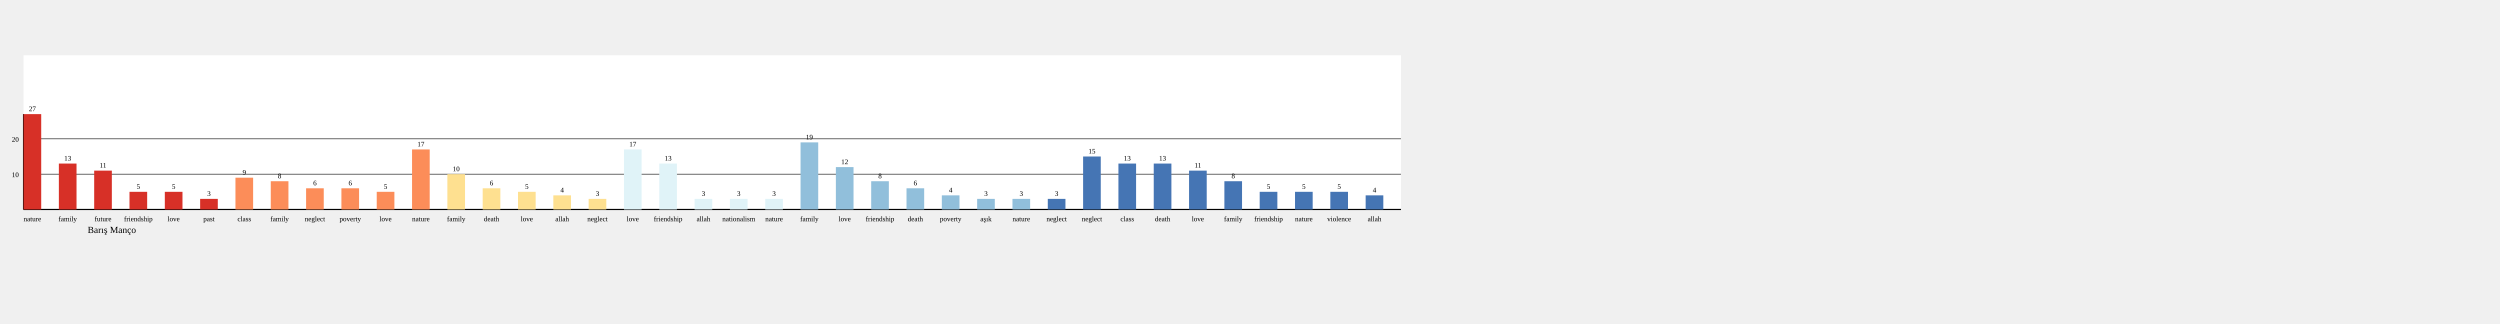
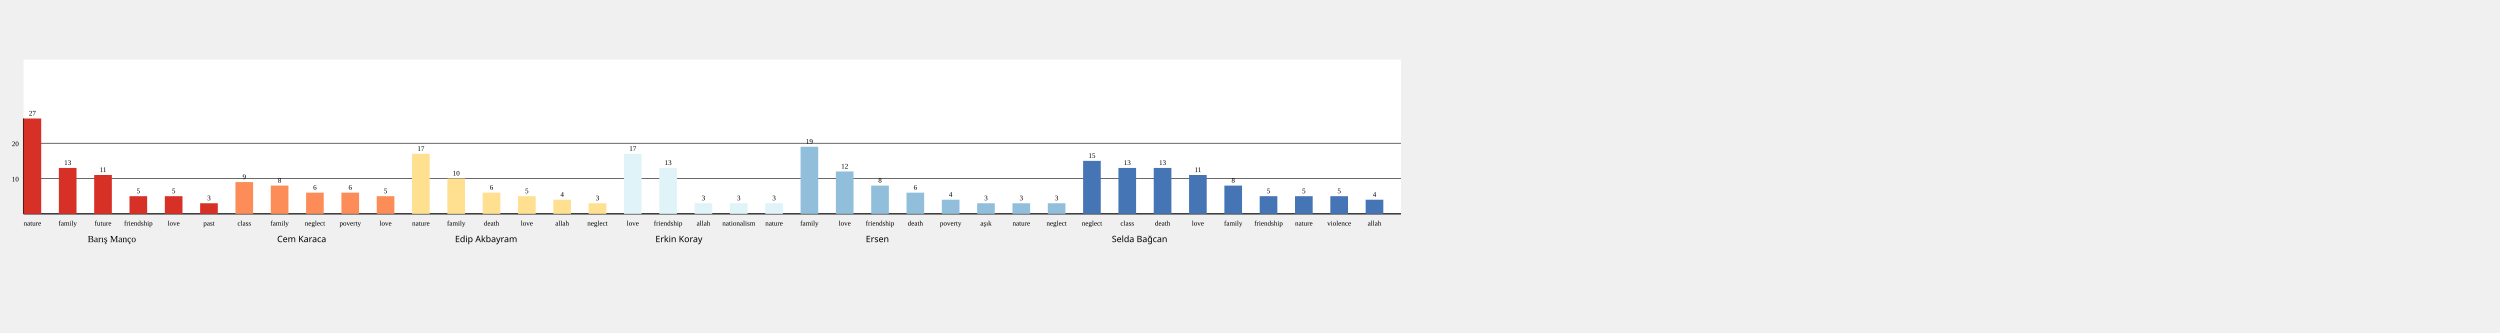
- <svg xmlns="http://www.w3.org/2000/svg" width="180%" height="262">
-   <g transform="translate(40,212)">
-     <rect x="0" y="-262" width="2340" height="262" fill="white" />
-     <line x1="0" y1="-60" x2="2340" y2="-60" stroke="black" stroke-width="1" />
-     <text x="-20" y="-55" text-align="right">10</text>
-     <line x1="0" y1="-120" x2="2340" y2="-120" stroke="black" stroke-width="1" />
-     <text x="-20" y="-115" text-align="right">20</text>
-     <line x1="0" y1="0" x2="2340" y2="0" stroke="black" stroke-width="2" />
-     <line x1="0" y1="0" x2="0" y2="-162" stroke="black" stroke-width="2" />
-     <rect x="0" y="-162" height="162" width="30" fill="#d73027" />
-     <text x="15" y="20" text-anchor="middle">nature</text>
-     <text x="150" y="40" text-anchor="middle" font-size="16">Barış Manço</text>
-     <text x="15" y="-167" text-anchor="middle">27</text>
-     <rect x="60" y="-78" height="78" width="30" fill="#d73027" />
-     <text x="75" y="20" text-anchor="middle">family</text>
-     <text x="75" y="-83" text-anchor="middle">13</text>
-     <rect x="120" y="-66" height="66" width="30" fill="#d73027" />
-     <text x="135" y="20" text-anchor="middle">future</text>
-     <text x="135" y="-71" text-anchor="middle">11</text>
-     <rect x="180" y="-30" height="30" width="30" fill="#d73027" />
-     <text x="195" y="20" text-anchor="middle">friendship</text>
-     <text x="195" y="-35" text-anchor="middle">5</text>
-     <rect x="240" y="-30" height="30" width="30" fill="#d73027" />
-     <text x="255" y="20" text-anchor="middle">love</text>
-     <text x="255" y="-35" text-anchor="middle">5</text>
-     <rect x="300" y="-18" height="18" width="30" fill="#d73027" />
-     <text x="315" y="20" text-anchor="middle">past</text>
-     <text x="315" y="-23" text-anchor="middle">3</text>
-     <rect x="360" y="-54" height="54" width="30" fill="#fc8d59" />
-     <text x="375" y="20" text-anchor="middle">class</text>
-     <text x="375" y="-59" text-anchor="middle">9</text>
-     <rect x="420" y="-48" height="48" width="30" fill="#fc8d59" />
-     <text x="435" y="20" text-anchor="middle">family</text>
-     <text x="435" y="-53" text-anchor="middle">8</text>
-     <rect x="480" y="-36" height="36" width="30" fill="#fc8d59" />
-     <text x="495" y="20" text-anchor="middle">neglect</text>
-     <text x="495" y="-41" text-anchor="middle">6</text>
-     <rect x="540" y="-36" height="36" width="30" fill="#fc8d59" />
-     <text x="555" y="20" text-anchor="middle">poverty</text>
-     <text x="555" y="-41" text-anchor="middle">6</text>
-     <rect x="600" y="-30" height="30" width="30" fill="#fc8d59" />
-     <text x="615" y="20" text-anchor="middle">love</text>
-     <text x="615" y="-35" text-anchor="middle">5</text>
-     <rect x="660" y="-102" height="102" width="30" fill="#fc8d59" />
-     <text x="675" y="20" text-anchor="middle">nature</text>
-     <text x="675" y="-107" text-anchor="middle">17</text>
-     <rect x="720" y="-60" height="60" width="30" fill="#fee090" />
-     <text x="735" y="20" text-anchor="middle">family</text>
-     <text x="735" y="-65" text-anchor="middle">10</text>
-     <rect x="780" y="-36" height="36" width="30" fill="#fee090" />
-     <text x="795" y="20" text-anchor="middle">death</text>
-     <text x="795" y="-41" text-anchor="middle">6</text>
-     <rect x="840" y="-30" height="30" width="30" fill="#fee090" />
-     <text x="855" y="20" text-anchor="middle">love</text>
-     <text x="855" y="-35" text-anchor="middle">5</text>
-     <rect x="900" y="-24" height="24" width="30" fill="#fee090" />
-     <text x="915" y="20" text-anchor="middle">allah</text>
-     <text x="915" y="-29" text-anchor="middle">4</text>
-     <rect x="960" y="-18" height="18" width="30" fill="#fee090" />
-     <text x="975" y="20" text-anchor="middle">neglect</text>
-     <text x="975" y="-23" text-anchor="middle">3</text>
-     <rect x="1020" y="-102" height="102" width="30" fill="#e0f3f8" />
-     <text x="1035" y="20" text-anchor="middle">love</text>
-     <text x="1035" y="-107" text-anchor="middle">17</text>
-     <rect x="1080" y="-78" height="78" width="30" fill="#e0f3f8" />
-     <text x="1095" y="20" text-anchor="middle">friendship</text>
-     <text x="1095" y="-83" text-anchor="middle">13</text>
-     <rect x="1140" y="-18" height="18" width="30" fill="#e0f3f8" />
-     <text x="1155" y="20" text-anchor="middle">allah</text>
-     <text x="1155" y="-23" text-anchor="middle">3</text>
-     <rect x="1200" y="-18" height="18" width="30" fill="#e0f3f8" />
-     <text x="1215" y="20" text-anchor="middle">nationalism</text>
-     <text x="1215" y="-23" text-anchor="middle">3</text>
-     <rect x="1260" y="-18" height="18" width="30" fill="#e0f3f8" />
-     <text x="1275" y="20" text-anchor="middle">nature</text>
-     <text x="1275" y="-23" text-anchor="middle">3</text>
-     <rect x="1320" y="-114" height="114" width="30" fill="#91bfdb" />
-     <text x="1335" y="20" text-anchor="middle">family</text>
-     <text x="1335" y="-119" text-anchor="middle">19</text>
-     <rect x="1380" y="-72" height="72" width="30" fill="#91bfdb" />
-     <text x="1395" y="20" text-anchor="middle">love</text>
-     <text x="1395" y="-77" text-anchor="middle">12</text>
-     <rect x="1440" y="-48" height="48" width="30" fill="#91bfdb" />
-     <text x="1455" y="20" text-anchor="middle">friendship</text>
-     <text x="1455" y="-53" text-anchor="middle">8</text>
-     <rect x="1500" y="-36" height="36" width="30" fill="#91bfdb" />
-     <text x="1515" y="20" text-anchor="middle">death</text>
-     <text x="1515" y="-41" text-anchor="middle">6</text>
-     <rect x="1560" y="-24" height="24" width="30" fill="#91bfdb" />
-     <text x="1575" y="20" text-anchor="middle">poverty</text>
-     <text x="1575" y="-29" text-anchor="middle">4</text>
-     <rect x="1620" y="-18" height="18" width="30" fill="#91bfdb" />
-     <text x="1635" y="20" text-anchor="middle">aşık</text>
-     <text x="1635" y="-23" text-anchor="middle">3</text>
-     <rect x="1680" y="-18" height="18" width="30" fill="#91bfdb" />
-     <text x="1695" y="20" text-anchor="middle">nature</text>
-     <text x="1695" y="-23" text-anchor="middle">3</text>
-     <rect x="1740" y="-18" height="18" width="30" fill="#4575b4" />
-     <text x="1755" y="20" text-anchor="middle">neglect</text>
-     <text x="1755" y="-23" text-anchor="middle">3</text>
-     <rect x="1800" y="-90" height="90" width="30" fill="#4575b4" />
-     <text x="1815" y="20" text-anchor="middle">neglect</text>
-     <text x="1815" y="-95" text-anchor="middle">15</text>
-     <rect x="1860" y="-78" height="78" width="30" fill="#4575b4" />
-     <text x="1875" y="20" text-anchor="middle">class</text>
-     <text x="1875" y="-83" text-anchor="middle">13</text>
-     <rect x="1920" y="-78" height="78" width="30" fill="#4575b4" />
-     <text x="1935" y="20" text-anchor="middle">death</text>
-     <text x="1935" y="-83" text-anchor="middle">13</text>
-     <rect x="1980" y="-66" height="66" width="30" fill="#4575b4" />
-     <text x="1995" y="20" text-anchor="middle">love</text>
-     <text x="1995" y="-71" text-anchor="middle">11</text>
-     <rect x="2040" y="-48" height="48" width="30" fill="#4575b4" />
-     <text x="2055" y="20" text-anchor="middle">family</text>
-     <text x="2055" y="-53" text-anchor="middle">8</text>
-     <rect x="2100" y="-30" height="30" width="30" fill="#4575b4" />
-     <text x="2115" y="20" text-anchor="middle">friendship</text>
-     <text x="2115" y="-35" text-anchor="middle">5</text>
-     <rect x="2160" y="-30" height="30" width="30" fill="#4575b4" />
-     <text x="2175" y="20" text-anchor="middle">nature</text>
-     <text x="2175" y="-35" text-anchor="middle">5</text>
-     <rect x="2220" y="-30" height="30" width="30" fill="#4575b4" />
-     <text x="2235" y="20" text-anchor="middle">violence</text>
-     <text x="2235" y="-35" text-anchor="middle">5</text>
-     <rect x="2280" y="-24" height="24" width="30" fill="#4575b4" />
-     <text x="2295" y="20" text-anchor="middle">allah</text>
-     <text x="2295" y="-29" text-anchor="middle">4</text>
+ <svg xmlns="http://www.w3.org/2000/svg" width="180%" height="262" id="svg3336" version="1.1">
+   <defs id="defs3592" />
+   <g transform="translate(40,212)" id="g3338">
+     <rect x="0" y="-262" width="2340" height="262" fill="white" id="rect3340" />
+     <line x1="0" y1="-60" x2="2340" y2="-60" stroke="black" stroke-width="1" id="line3342" />
+     <text x="-20" y="-55" text-align="right" id="text3344">10</text>
+     <line x1="0" y1="-120" x2="2340" y2="-120" stroke="black" stroke-width="1" id="line3346" />
+     <text x="-20" y="-115" text-align="right" id="text3348">20</text>
+     <line x1="0" y1="0" x2="2340" y2="0" stroke="black" stroke-width="2" id="line3350" />
+     <line x1="0" y1="0" x2="0" y2="-162" stroke="black" stroke-width="2" id="line3352" />
+     <rect x="0" y="-162" height="162" width="30" fill="#d73027" id="rect3354" />
+     <text x="15" y="20" text-anchor="middle" id="text3356">nature</text>
+     <text x="150" y="48.063" font-size="16" id="text3358" style="font-size:16px;text-anchor:middle">Barış Manço</text>
+     <text x="15" y="-167" text-anchor="middle" id="text3360">27</text>
+     <rect x="60" y="-78" height="78" width="30" fill="#d73027" id="rect3362" />
+     <text x="75" y="20" text-anchor="middle" id="text3364">family</text>
+     <text x="75" y="-83" text-anchor="middle" id="text3366">13</text>
+     <rect x="120" y="-66" height="66" width="30" fill="#d73027" id="rect3368" />
+     <text x="135" y="20" text-anchor="middle" id="text3370">future</text>
+     <text x="135" y="-71" text-anchor="middle" id="text3372">11</text>
+     <rect x="180" y="-30" height="30" width="30" fill="#d73027" id="rect3374" />
+     <text x="195" y="20" text-anchor="middle" id="text3376">friendship</text>
+     <text x="195" y="-35" text-anchor="middle" id="text3378">5</text>
+     <rect x="240" y="-30" height="30" width="30" fill="#d73027" id="rect3380" />
+     <text x="255" y="20" text-anchor="middle" id="text3382">love</text>
+     <text x="255" y="-35" text-anchor="middle" id="text3384">5</text>
+     <rect x="300" y="-18" height="18" width="30" fill="#d73027" id="rect3386" />
+     <text x="315" y="20" text-anchor="middle" id="text3388">past</text>
+     <text x="315" y="-23" text-anchor="middle" id="text3390">3</text>
+     <rect x="360" y="-54" height="54" width="30" fill="#fc8d59" id="rect3392" />
+     <text x="375" y="20" text-anchor="middle" id="text3394">class</text>
+     <text x="375" y="-59" text-anchor="middle" id="text3396">9</text>
+     <rect x="420" y="-48" height="48" width="30" fill="#fc8d59" id="rect3398" />
+     <text x="435" y="20" text-anchor="middle" id="text3400">family</text>
+     <text x="435" y="-53" text-anchor="middle" id="text3402">8</text>
+     <rect x="480" y="-36" height="36" width="30" fill="#fc8d59" id="rect3404" />
+     <text x="495" y="20" text-anchor="middle" id="text3406">neglect</text>
+     <text x="495" y="-41" text-anchor="middle" id="text3408">6</text>
+     <rect x="540" y="-36" height="36" width="30" fill="#fc8d59" id="rect3410" />
+     <text x="555" y="20" text-anchor="middle" id="text3412">poverty</text>
+     <text x="555" y="-41" text-anchor="middle" id="text3414">6</text>
+     <rect x="600" y="-30" height="30" width="30" fill="#fc8d59" id="rect3416" />
+     <text x="615" y="20" text-anchor="middle" id="text3418">love</text>
+     <text x="615" y="-35" text-anchor="middle" id="text3420">5</text>
+     <rect x="660" y="-102" height="102" width="30" fill="#fee090" id="rect3422" />
+     <text x="675" y="20" text-anchor="middle" id="text3424">nature</text>
+     <text x="675" y="-107" text-anchor="middle" id="text3426">17</text>
+     <rect x="720" y="-60" height="60" width="30" fill="#fee090" id="rect3428" />
+     <text x="735" y="20" text-anchor="middle" id="text3430">family</text>
+     <text x="735" y="-65" text-anchor="middle" id="text3432">10</text>
+     <rect x="780" y="-36" height="36" width="30" fill="#fee090" id="rect3434" />
+     <text x="795" y="20" text-anchor="middle" id="text3436">death</text>
+     <text x="795" y="-41" text-anchor="middle" id="text3438">6</text>
+     <rect x="840" y="-30" height="30" width="30" fill="#fee090" id="rect3440" />
+     <text x="855" y="20" text-anchor="middle" id="text3442">love</text>
+     <text x="855" y="-35" text-anchor="middle" id="text3444">5</text>
+     <rect x="900" y="-24" height="24" width="30" fill="#fee090" id="rect3446" />
+     <text x="915" y="20" text-anchor="middle" id="text3448">allah</text>
+     <text x="915" y="-29" text-anchor="middle" id="text3450">4</text>
+     <rect x="960" y="-18" height="18" width="30" fill="#fee090" id="rect3452" />
+     <text x="975" y="20" text-anchor="middle" id="text3454">neglect</text>
+     <text x="975" y="-23" text-anchor="middle" id="text3456">3</text>
+     <rect x="1020" y="-102" height="102" width="30" fill="#e0f3f8" id="rect3458" />
+     <text x="1035" y="20" text-anchor="middle" id="text3460">love</text>
+     <text x="1035" y="-107" text-anchor="middle" id="text3462">17</text>
+     <rect x="1080" y="-78" height="78" width="30" fill="#e0f3f8" id="rect3464" />
+     <text x="1095" y="20" text-anchor="middle" id="text3466">friendship</text>
+     <text x="1095" y="-83" text-anchor="middle" id="text3468">13</text>
+     <rect x="1140" y="-18" height="18" width="30" fill="#e0f3f8" id="rect3470" />
+     <text x="1155" y="20" text-anchor="middle" id="text3472">allah</text>
+     <text x="1155" y="-23" text-anchor="middle" id="text3474">3</text>
+     <rect x="1200" y="-18" height="18" width="30" fill="#e0f3f8" id="rect3476" />
+     <text x="1215" y="20" text-anchor="middle" id="text3478">nationalism</text>
+     <text x="1215" y="-23" text-anchor="middle" id="text3480">3</text>
+     <rect x="1260" y="-18" height="18" width="30" fill="#e0f3f8" id="rect3482" />
+     <text x="1275" y="20" text-anchor="middle" id="text3484">nature</text>
+     <text x="1275" y="-23" text-anchor="middle" id="text3486">3</text>
+     <rect x="1320" y="-114" height="114" width="30" fill="#91bfdb" id="rect3488" />
+     <text x="1335" y="20" text-anchor="middle" id="text3490">family</text>
+     <text x="1335" y="-119" text-anchor="middle" id="text3492">19</text>
+     <rect x="1380" y="-72" height="72" width="30" fill="#91bfdb" id="rect3494" />
+     <text x="1395" y="20" text-anchor="middle" id="text3496">love</text>
+     <text x="1395" y="-77" text-anchor="middle" id="text3498">12</text>
+     <rect x="1440" y="-48" height="48" width="30" fill="#91bfdb" id="rect3500" />
+     <text x="1455" y="20" text-anchor="middle" id="text3502">friendship</text>
+     <text x="1455" y="-53" text-anchor="middle" id="text3504">8</text>
+     <rect x="1500" y="-36" height="36" width="30" fill="#91bfdb" id="rect3506" />
+     <text x="1515" y="20" text-anchor="middle" id="text3508">death</text>
+     <text x="1515" y="-41" text-anchor="middle" id="text3510">6</text>
+     <rect x="1560" y="-24" height="24" width="30" fill="#91bfdb" id="rect3512" />
+     <text x="1575" y="20" text-anchor="middle" id="text3514">poverty</text>
+     <text x="1575" y="-29" text-anchor="middle" id="text3516">4</text>
+     <rect x="1620" y="-18" height="18" width="30" fill="#91bfdb" id="rect3518" />
+     <text x="1635" y="20" text-anchor="middle" id="text3520">aşık</text>
+     <text x="1635" y="-23" text-anchor="middle" id="text3522">3</text>
+     <rect x="1680" y="-18" height="18" width="30" fill="#91bfdb" id="rect3524" />
+     <text x="1695" y="20" text-anchor="middle" id="text3526">nature</text>
+     <text x="1695" y="-23" text-anchor="middle" id="text3528">3</text>
+     <rect x="1740" y="-18" height="18" width="30" fill="#91bfdb" id="rect3530" />
+     <text x="1755" y="20" text-anchor="middle" id="text3532">neglect</text>
+     <text x="1755" y="-23" text-anchor="middle" id="text3534">3</text>
+     <rect x="1800" y="-90" height="90" width="30" fill="#4575b4" id="rect3536" />
+     <text x="1815" y="20" text-anchor="middle" id="text3538">neglect</text>
+     <text x="1815" y="-95" text-anchor="middle" id="text3540">15</text>
+     <rect x="1860" y="-78" height="78" width="30" fill="#4575b4" id="rect3542" />
+     <text x="1875" y="20" text-anchor="middle" id="text3544">class</text>
+     <text x="1875" y="-83" text-anchor="middle" id="text3546">13</text>
+     <rect x="1920" y="-78" height="78" width="30" fill="#4575b4" id="rect3548" />
+     <text x="1935" y="20" text-anchor="middle" id="text3550">death</text>
+     <text x="1935" y="-83" text-anchor="middle" id="text3552">13</text>
+     <rect x="1980" y="-66" height="66" width="30" fill="#4575b4" id="rect3554" />
+     <text x="1995" y="20" text-anchor="middle" id="text3556">love</text>
+     <text x="1995" y="-71" text-anchor="middle" id="text3558">11</text>
+     <rect x="2040" y="-48" height="48" width="30" fill="#4575b4" id="rect3560" />
+     <text x="2055" y="20" text-anchor="middle" id="text3562">family</text>
+     <text x="2055" y="-53" text-anchor="middle" id="text3564">8</text>
+     <rect x="2100" y="-30" height="30" width="30" fill="#4575b4" id="rect3566" />
+     <text x="2115" y="20" text-anchor="middle" id="text3568">friendship</text>
+     <text x="2115" y="-35" text-anchor="middle" id="text3570">5</text>
+     <rect x="2160" y="-30" height="30" width="30" fill="#4575b4" id="rect3572" />
+     <text x="2175" y="20" text-anchor="middle" id="text3574">nature</text>
+     <text x="2175" y="-35" text-anchor="middle" id="text3576">5</text>
+     <rect x="2220" y="-30" height="30" width="30" fill="#4575b4" id="rect3578" />
+     <text x="2235" y="20" text-anchor="middle" id="text3580">violence</text>
+     <text x="2235" y="-35" text-anchor="middle" id="text3582">5</text>
+     <rect x="2280" y="-24" height="24" width="30" fill="#4575b4" id="rect3584" />
+     <text x="2295" y="20" text-anchor="middle" id="text3586">allah</text>
+     <text x="2295" y="-29" text-anchor="middle" id="text3588">4</text>
+     <text xml:space="preserve" style="font-style:normal;font-weight:normal;font-size:15px;line-height:125%;font-family:sans-serif;letter-spacing:0px;word-spacing:0px;fill:#000000;fill-opacity:1;stroke:none;stroke-width:1px;stroke-linecap:butt;stroke-linejoin:miter;stroke-opacity:1" x="430.728" y="35.956" id="text3596">
+       <tspan id="tspan3598" x="430.728" y="48.063">Cem Karaca</tspan>
+     </text>
+     <text xml:space="preserve" style="font-style:normal;font-weight:normal;font-size:15px;line-height:125%;font-family:sans-serif;letter-spacing:0px;word-spacing:0px;fill:#000000;fill-opacity:1;stroke:none;stroke-width:1px;stroke-linecap:butt;stroke-linejoin:miter;stroke-opacity:1" x="732.924" y="48.063" id="text3604">
+       <tspan id="tspan3606" x="732.924" y="48.063">Edip Akbayram</tspan>
+     </text>
+     <text xml:space="preserve" style="font-style:normal;font-weight:normal;font-size:15px;line-height:125%;font-family:sans-serif;letter-spacing:0px;word-spacing:0px;fill:#000000;fill-opacity:1;stroke:none;stroke-width:1px;stroke-linecap:butt;stroke-linejoin:miter;stroke-opacity:1" x="1073.379" y="46.61" id="text3608">
+       <tspan id="tspan3610" x="1073.379" y="48.063">Erkin Koray</tspan>
+     </text>
+     <text xml:space="preserve" style="font-style:normal;font-weight:normal;font-size:15px;line-height:125%;font-family:sans-serif;letter-spacing:0px;word-spacing:0px;fill:#000000;fill-opacity:1;stroke:none;stroke-width:1px;stroke-linecap:butt;stroke-linejoin:miter;stroke-opacity:1" x="1430.784" y="50.969" id="text3612">
+       <tspan id="tspan3614" x="1430.784" y="48.063">Ersen</tspan>
+     </text>
+     <text xml:space="preserve" style="font-style:normal;font-weight:normal;font-size:15px;line-height:125%;font-family:sans-serif;letter-spacing:0px;word-spacing:0px;fill:#000000;fill-opacity:1;stroke:none;stroke-width:1px;stroke-linecap:butt;stroke-linejoin:miter;stroke-opacity:1" x="1848.725" y="48.063" id="text3616">
+       <tspan id="tspan3618" x="1848.725" y="48.063">Selda Bağcan</tspan>
+     </text>
  </g>
</svg>
